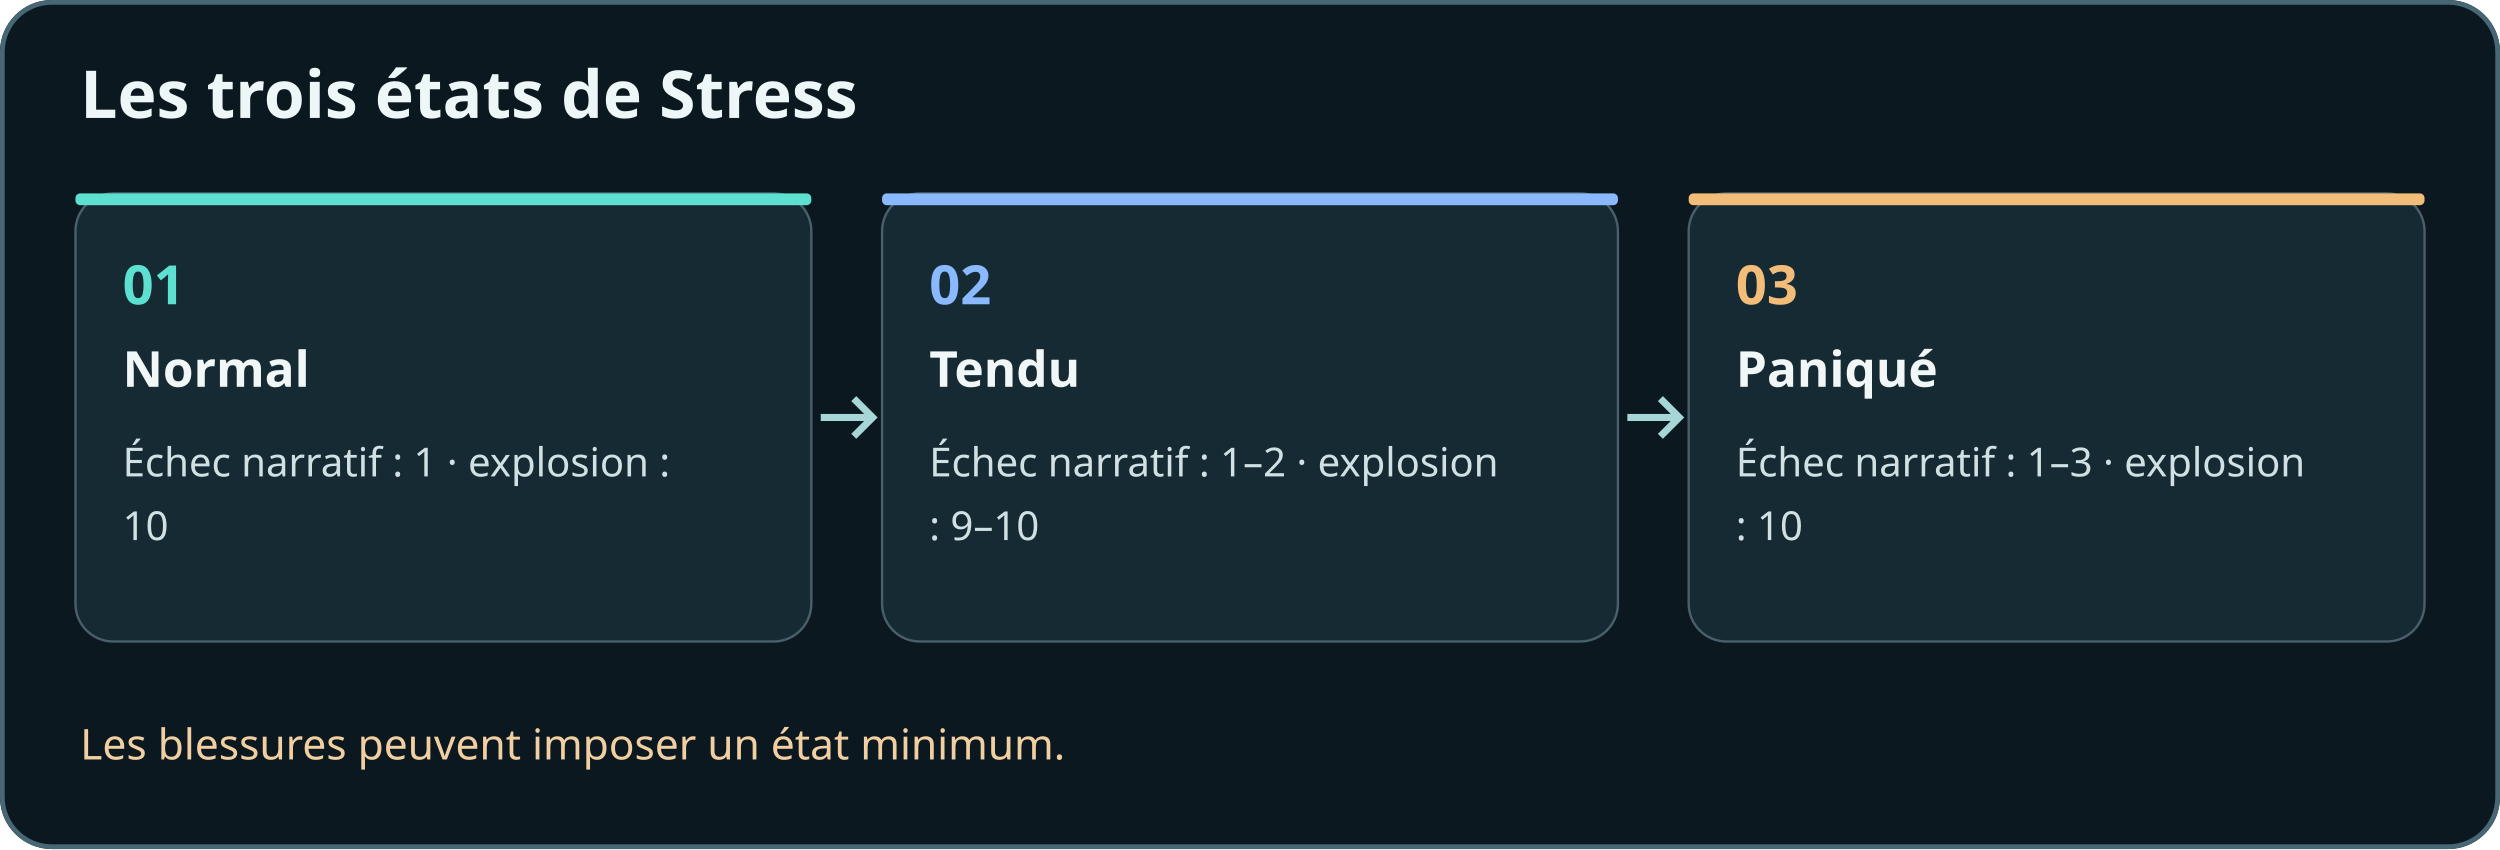
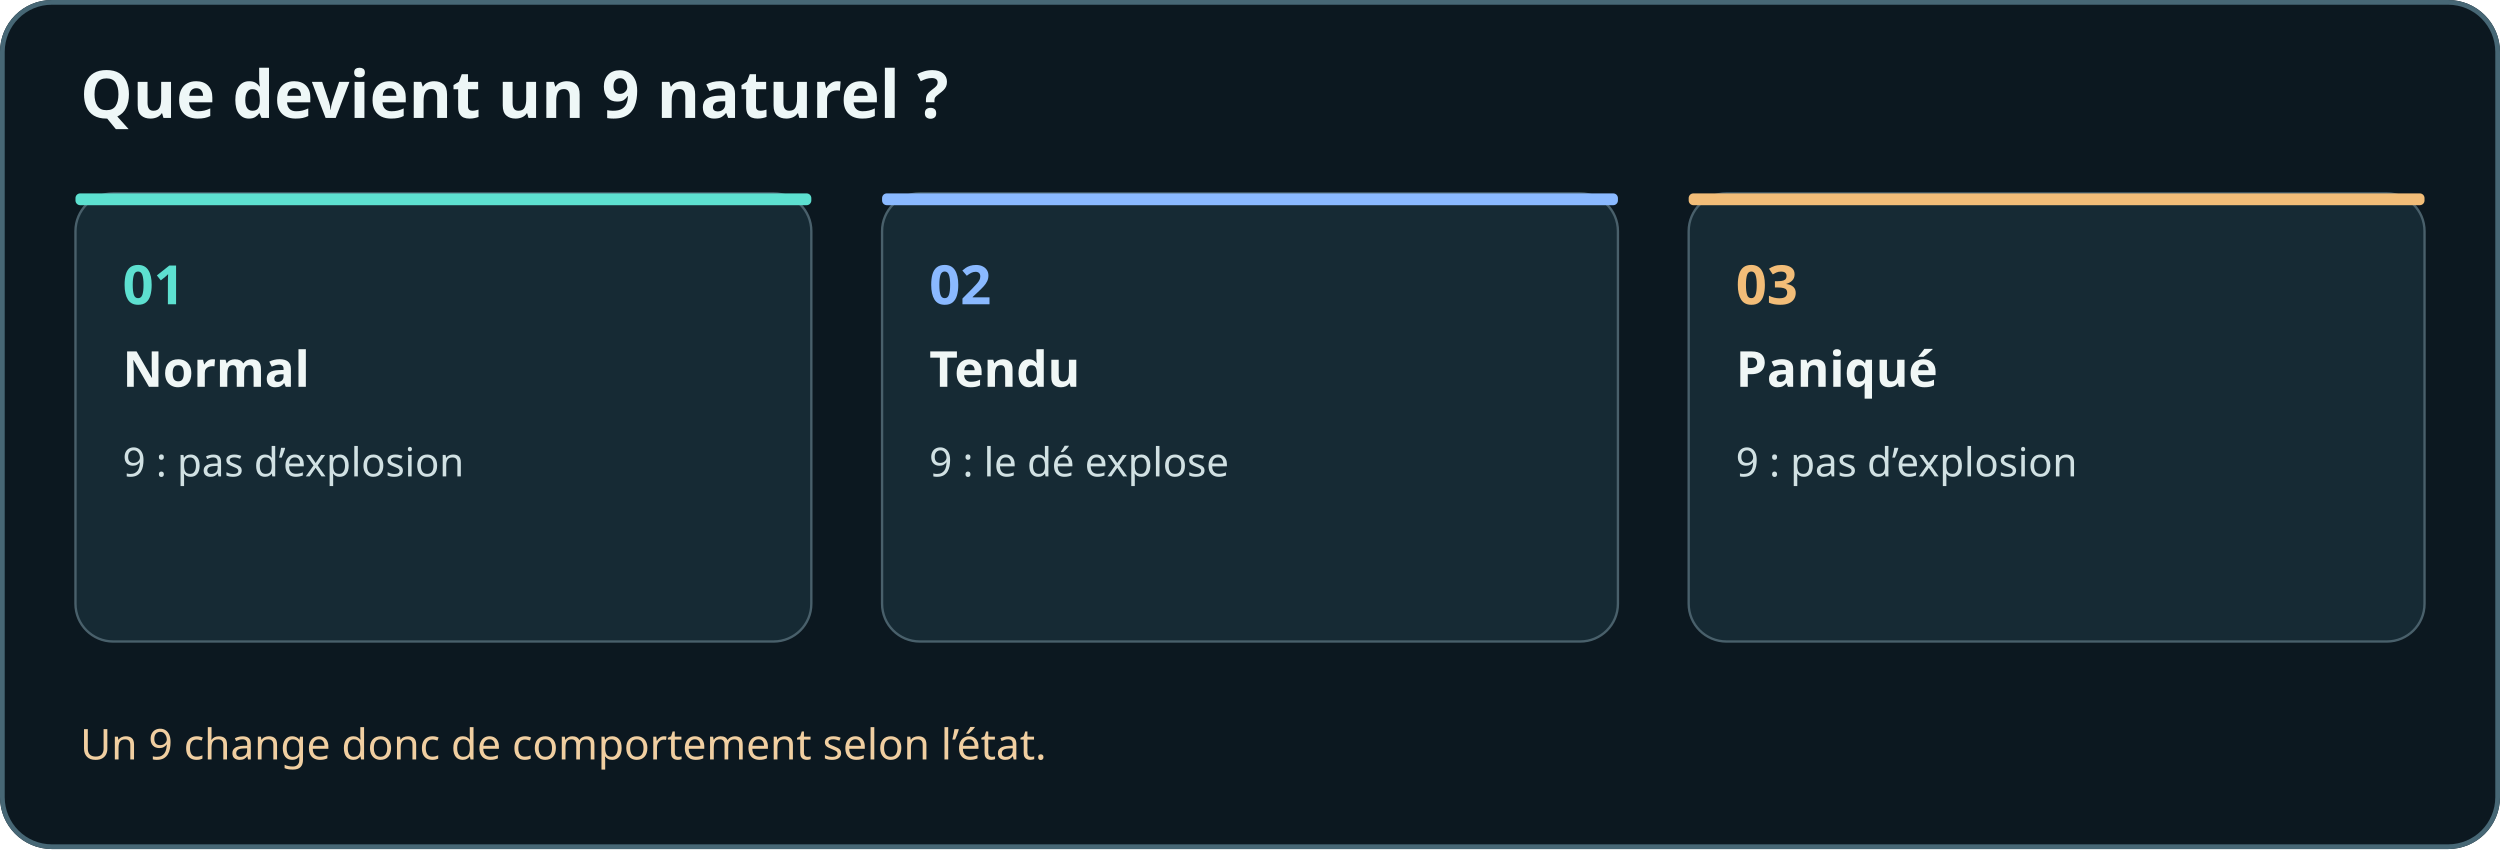
<svg xmlns="http://www.w3.org/2000/svg" viewBox="0 0 1060 360" role="img" aria-labelledby="title desc">
  <rect width="1060" height="360" rx="22" fill="#0c1820" />
  <rect x="1" y="1" width="1058" height="358" rx="21" fill="none" stroke="#476775" stroke-width="2" />
-   <text x="34" y="50" fill="#eef7f7" font-size="28" font-weight="700" font-family="system-ui, sans-serif">Les trois états de Stress</text>
+   <text x="34" y="50" fill="#eef7f7" font-size="28" font-weight="700" font-family="system-ui, sans-serif">Que devient un 9 naturel ?</text>
  <rect x="32" y="82" width="312" height="190" rx="16" fill="#162a34" stroke="#49606b" />
  <rect x="32" y="82" width="312" height="5" rx="2" fill="#5de0d0" />
  <text x="52" y="129" fill="#5de0d0" font-size="23" font-weight="700" font-family="system-ui, sans-serif">01</text>
  <text x="52" y="164" fill="#f0f7f6" font-size="21" font-weight="700" font-family="system-ui, sans-serif">Normal</text>
-   <text x="52" y="202" fill="#d1e1e3" font-size="17" font-family="system-ui, sans-serif">Échec narratif : 1 · explosion :</text>
-   <text x="52" y="229" fill="#d1e1e3" font-size="17" font-family="system-ui, sans-serif">10</text>
-   <path d="M 348 177 h 22 m -8 -8 l 8 8 -8 8" fill="none" stroke="#a6d6d6" stroke-width="3" />
+   <text x="52" y="202" fill="#d1e1e3" font-size="17" font-family="system-ui, sans-serif">9 : pas d’explosion</text>
  <rect x="374" y="82" width="312" height="190" rx="16" fill="#162a34" stroke="#49606b" />
  <rect x="374" y="82" width="312" height="5" rx="2" fill="#8ab9ff" />
  <text x="394" y="129" fill="#8ab9ff" font-size="23" font-weight="700" font-family="system-ui, sans-serif">02</text>
  <text x="394" y="164" fill="#f0f7f6" font-size="21" font-weight="700" font-family="system-ui, sans-serif">Tendu</text>
-   <text x="394" y="202" fill="#d1e1e3" font-size="17" font-family="system-ui, sans-serif">Échec narratif : 1–2 · explosion</text>
-   <text x="394" y="229" fill="#d1e1e3" font-size="17" font-family="system-ui, sans-serif">: 9–10</text>
-   <path d="M 690 177 h 22 m -8 -8 l 8 8 -8 8" fill="none" stroke="#a6d6d6" stroke-width="3" />
+   <text x="394" y="202" fill="#d1e1e3" font-size="17" font-family="system-ui, sans-serif">9 : le dé explose</text>
  <rect x="716" y="82" width="312" height="190" rx="16" fill="#162a34" stroke="#49606b" />
  <rect x="716" y="82" width="312" height="5" rx="2" fill="#f2bd78" />
  <text x="736" y="129" fill="#f2bd78" font-size="23" font-weight="700" font-family="system-ui, sans-serif">03</text>
  <text x="736" y="164" fill="#f0f7f6" font-size="21" font-weight="700" font-family="system-ui, sans-serif">Paniqué</text>
-   <text x="736" y="202" fill="#d1e1e3" font-size="17" font-family="system-ui, sans-serif">Échec narratif : 1–3 · explosion</text>
-   <text x="736" y="229" fill="#d1e1e3" font-size="17" font-family="system-ui, sans-serif">: 10</text>
-   <text x="34" y="322" fill="#f1cfa1" font-size="18" font-family="system-ui, sans-serif">Les blessures peuvent imposer un état minimum.</text>
+   <text x="736" y="202" fill="#d1e1e3" font-size="17" font-family="system-ui, sans-serif">9 : pas d’explosion</text>
+   <text x="34" y="322" fill="#f1cfa1" font-size="18" font-family="system-ui, sans-serif">Un 9 change donc de comportement selon l’état.</text>
</svg>
